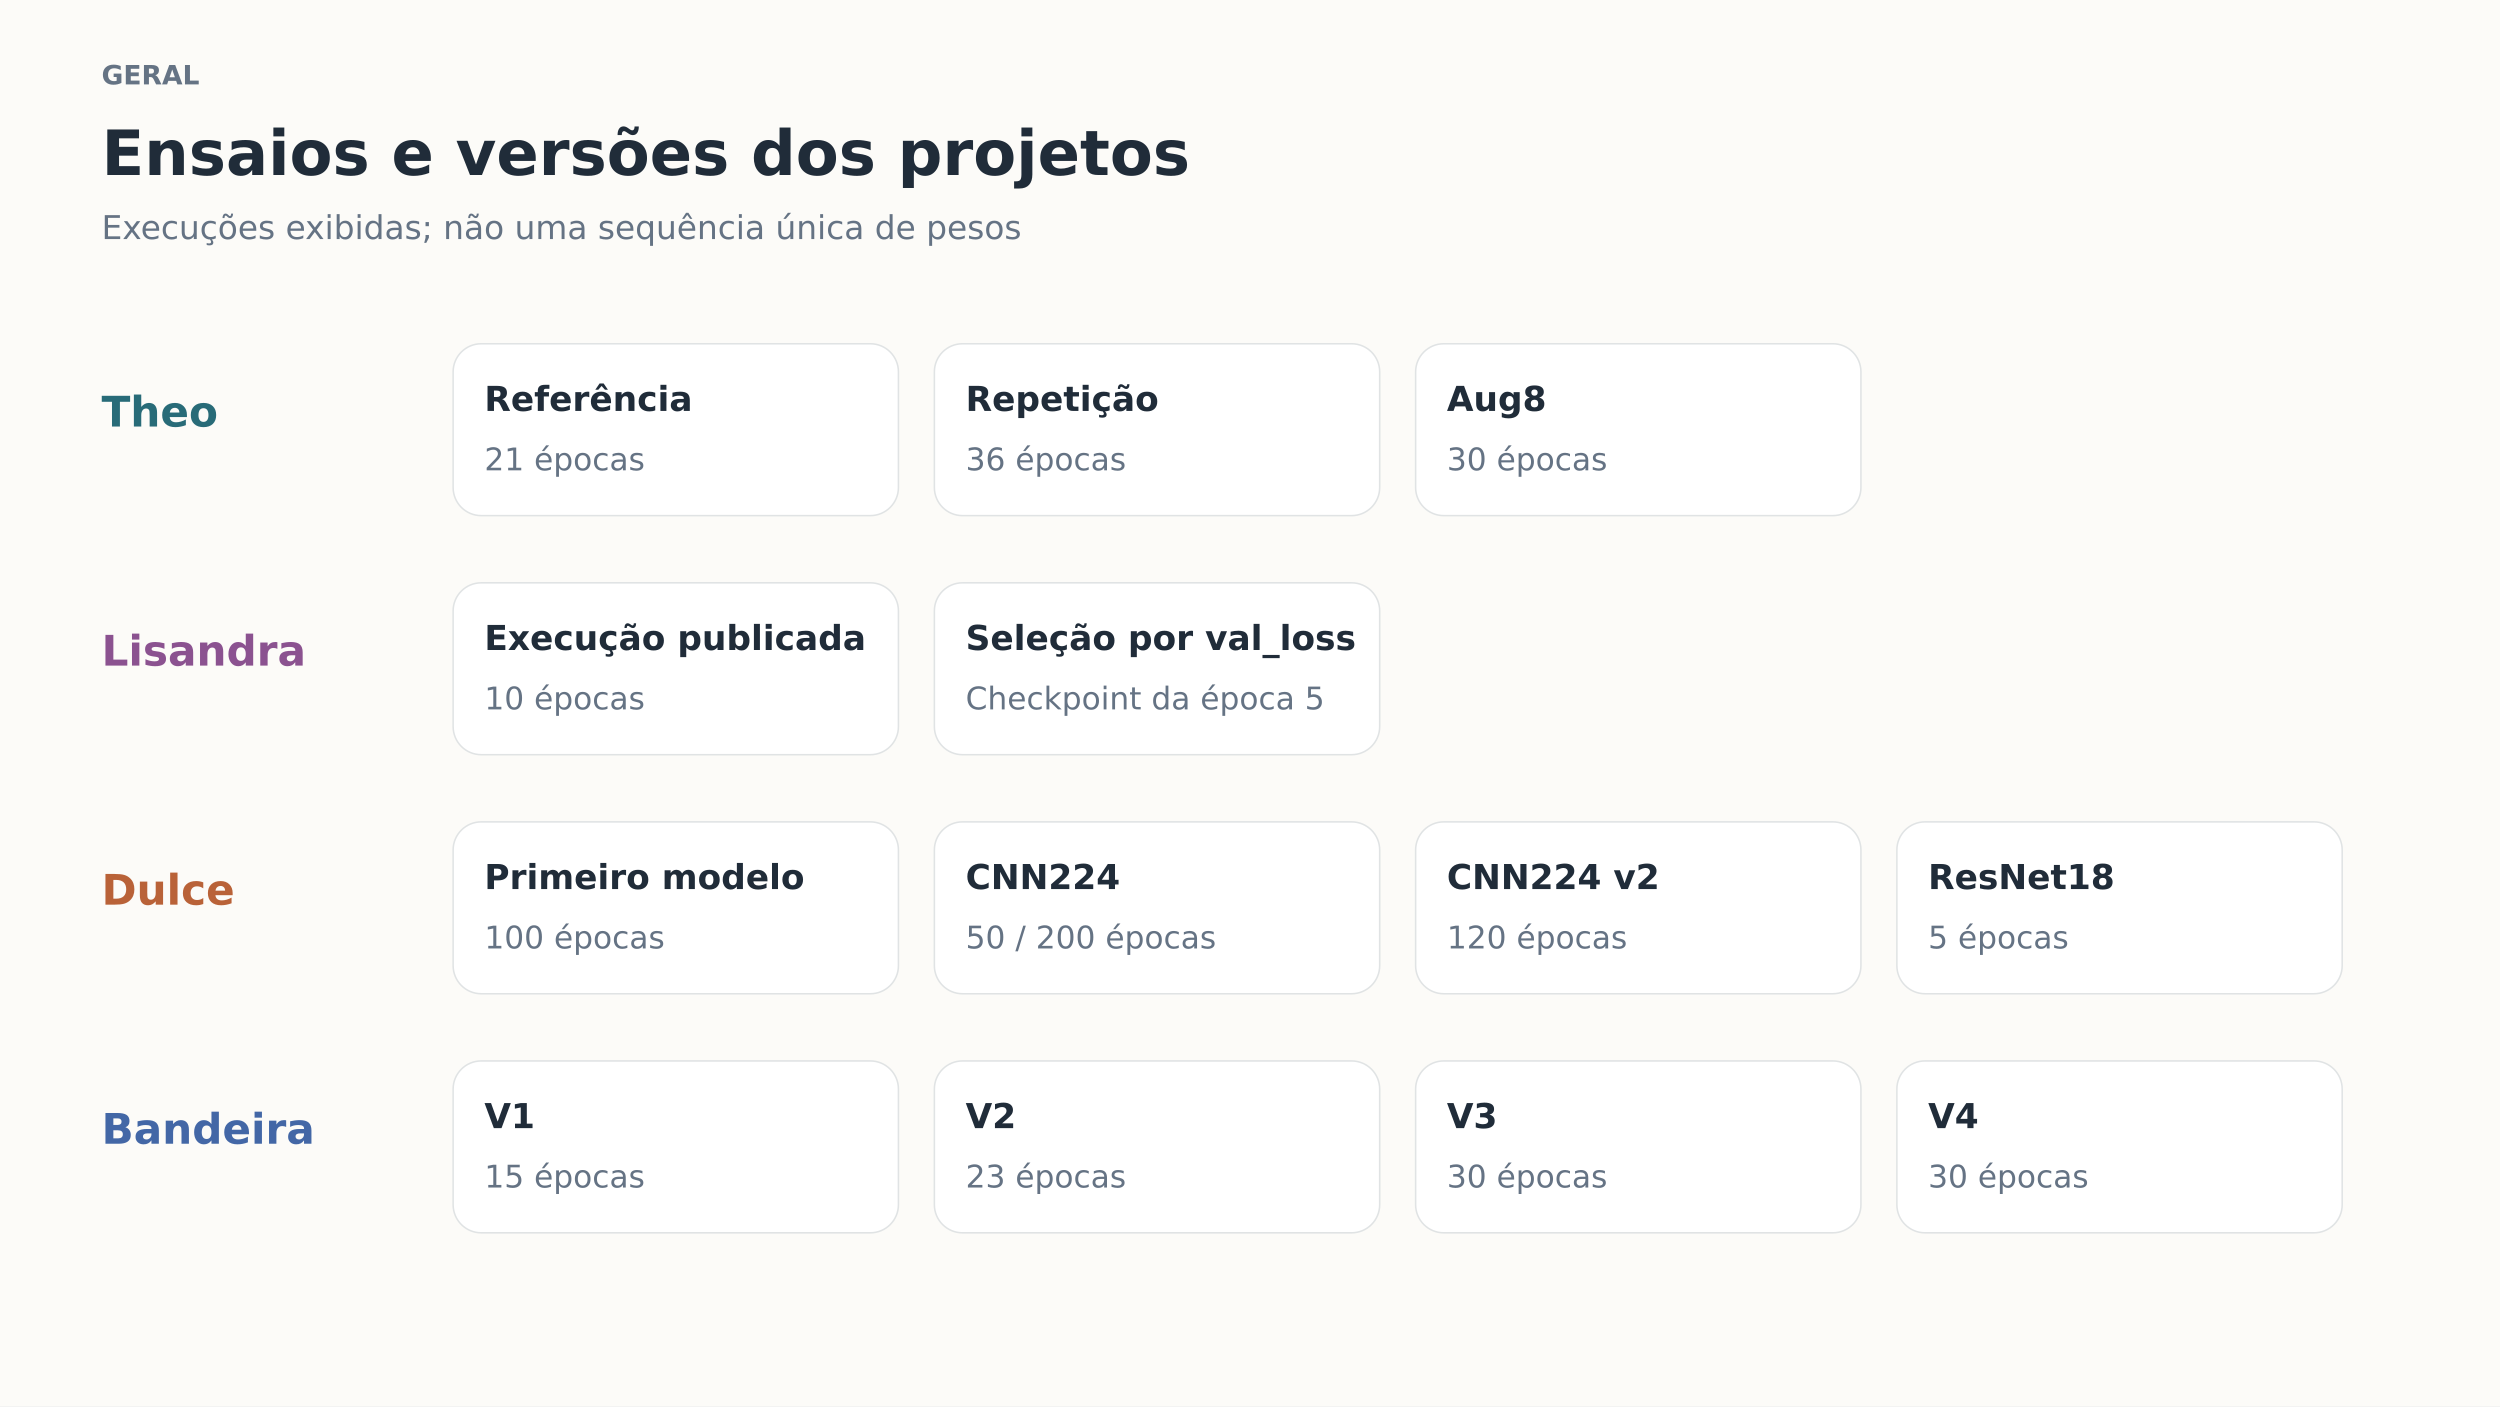
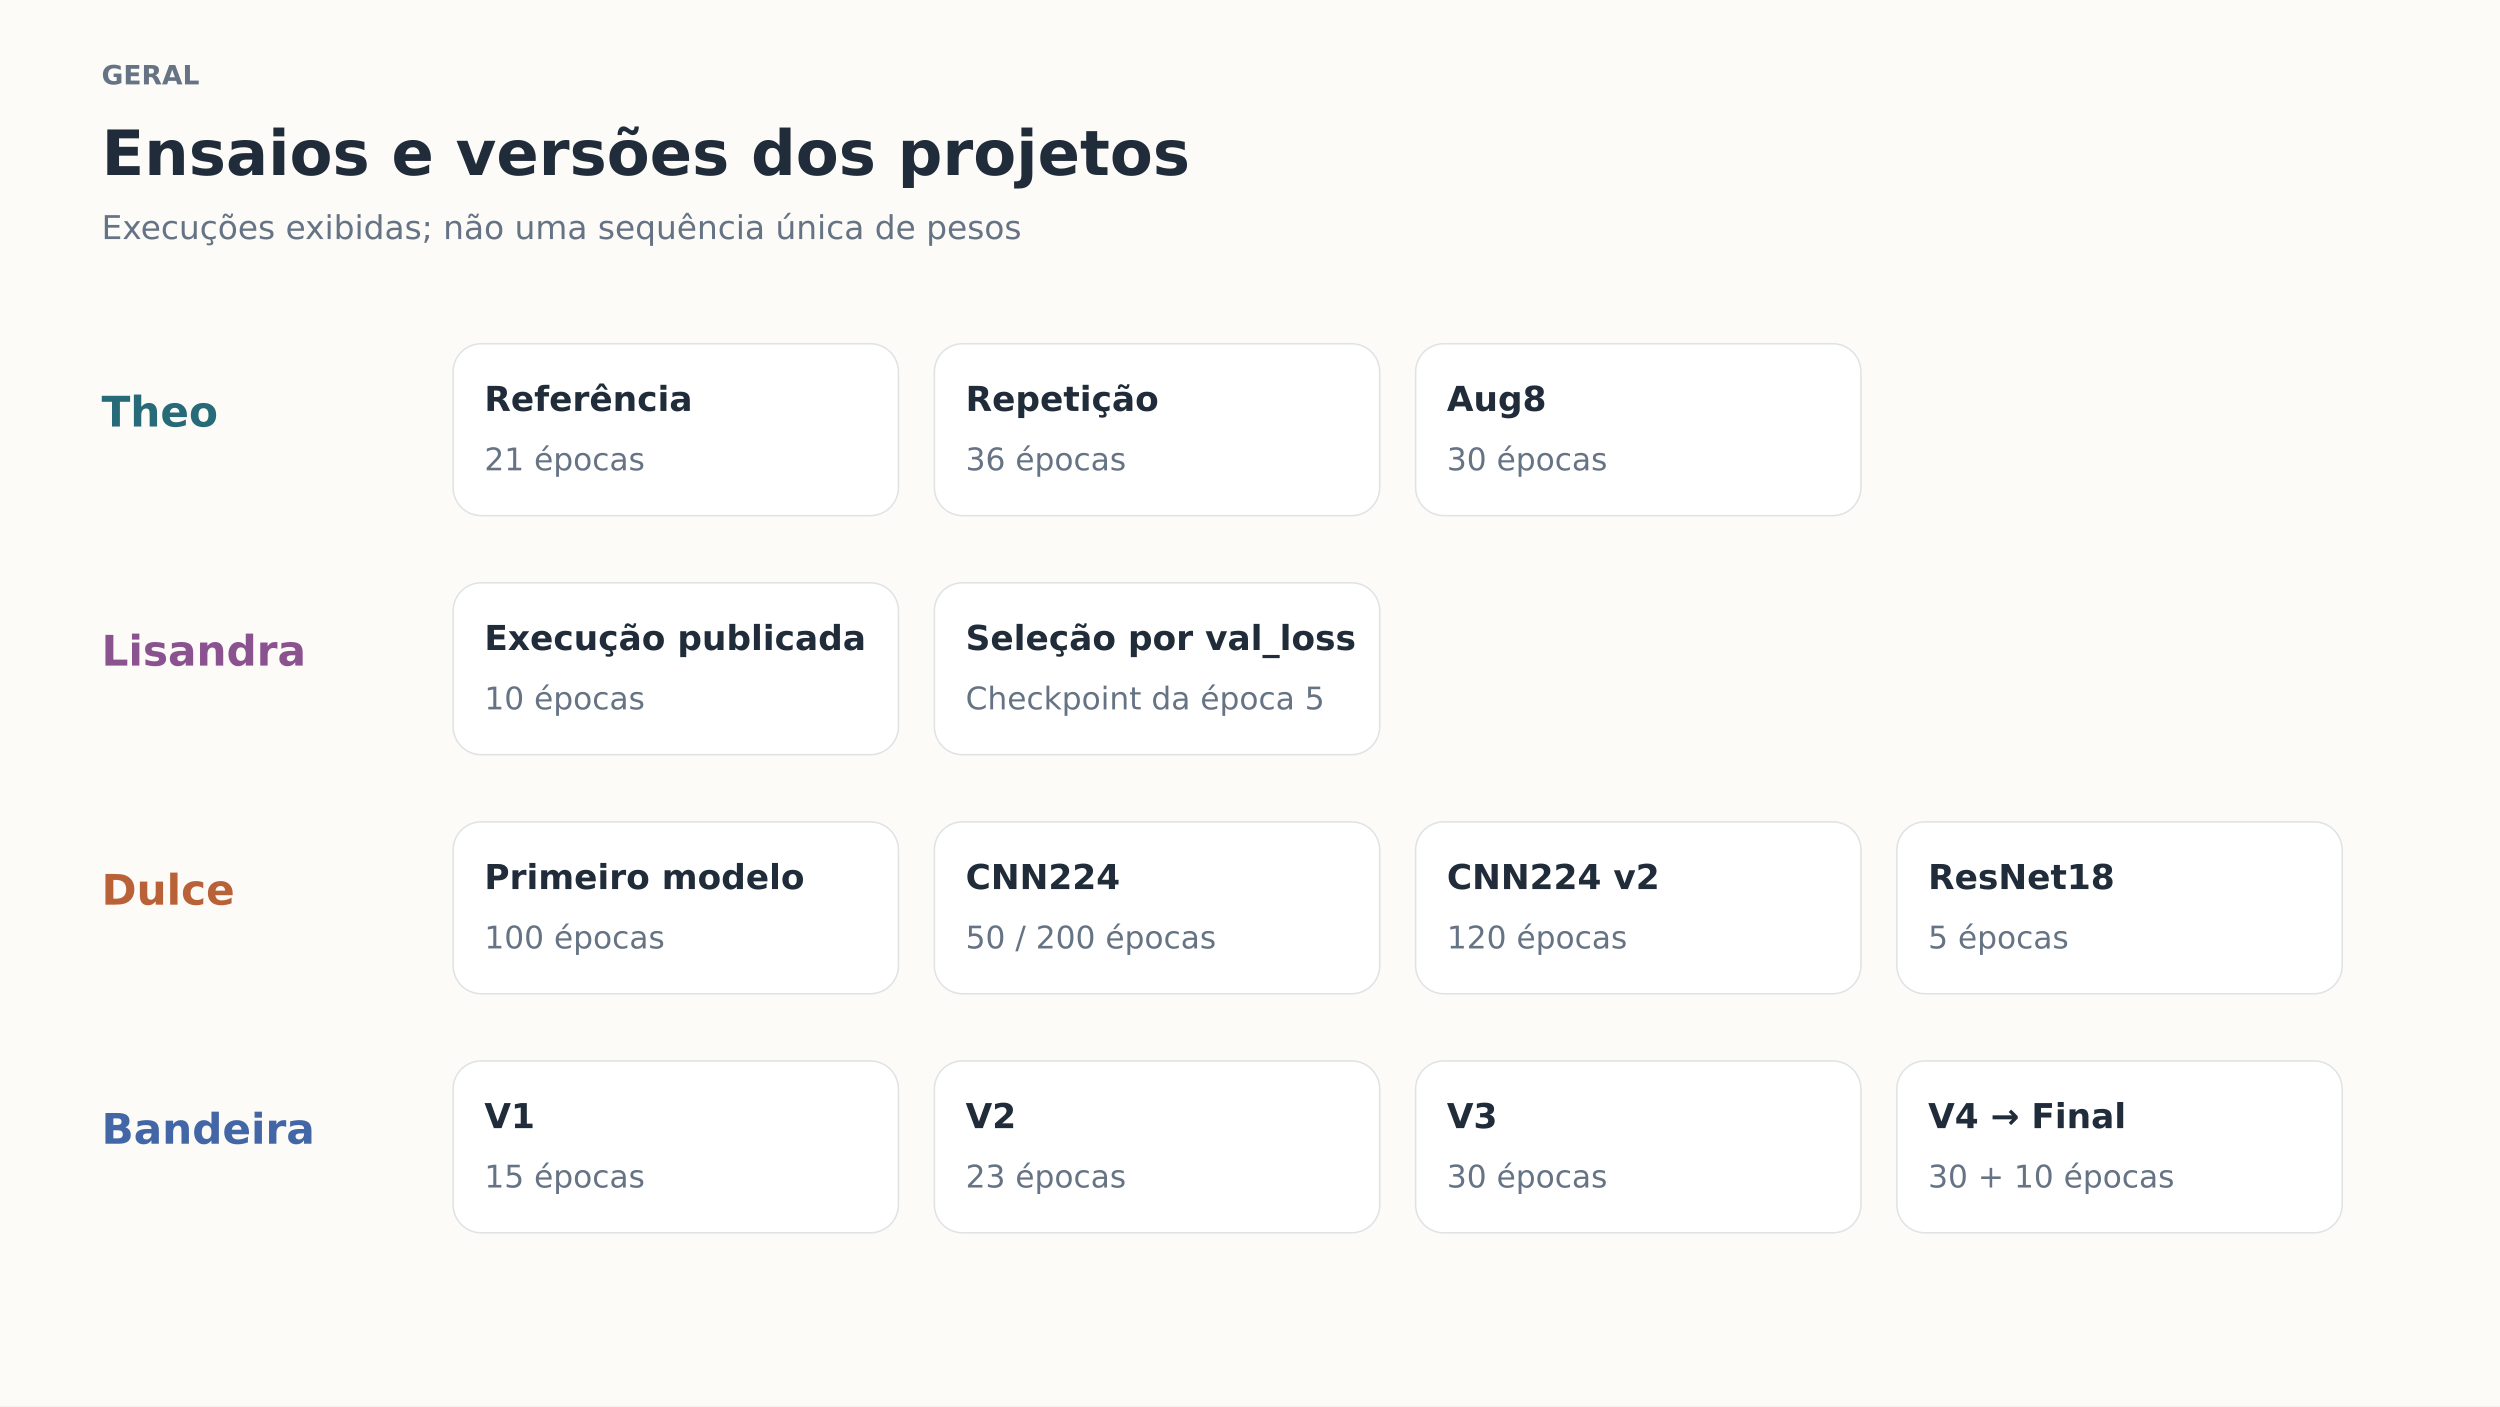
<svg xmlns="http://www.w3.org/2000/svg" width="1600" height="900" viewBox="0 0 1600 900" role="img">
  <defs>
    <marker id="seta" markerWidth="9" markerHeight="9" refX="7" refY="4" orient="auto">
      <path d="M0,0 L8,4 L0,8" fill="#657384" />
    </marker>
  </defs>
  <rect width="1600" height="900" fill="#fcfbf8" />
  <text x="65" y="54" font-family="DejaVu Sans,sans-serif" font-size="17" fill="#657384" font-weight="600" text-anchor="start">GERAL</text>
  <text x="65" y="112" font-family="DejaVu Sans,sans-serif" font-size="40" fill="#202c39" font-weight="700" text-anchor="start">Ensaios e versões dos projetos</text>
  <text x="65" y="153" font-family="DejaVu Sans,sans-serif" font-size="21" fill="#657384" font-weight="400" text-anchor="start">Execuções exibidas; não uma sequência única de pesos</text>
  <text x="65" y="273" font-family="DejaVu Sans,sans-serif" font-size="27" fill="#286b78" font-weight="700" text-anchor="start">Theo</text>
  <rect x="290" y="220" width="285" height="110" rx="18" fill="white" stroke="#e0e3e4" />
  <text x="310" y="263" font-family="DejaVu Sans,sans-serif" font-size="22" fill="#202c39" font-weight="600" text-anchor="start">Referência</text>
  <text x="310" y="301" font-family="DejaVu Sans,sans-serif" font-size="20" fill="#657384" font-weight="400" text-anchor="start">21 épocas</text>
  <rect x="598" y="220" width="285" height="110" rx="18" fill="white" stroke="#e0e3e4" />
  <text x="618" y="263" font-family="DejaVu Sans,sans-serif" font-size="22" fill="#202c39" font-weight="600" text-anchor="start">Repetição</text>
  <text x="618" y="301" font-family="DejaVu Sans,sans-serif" font-size="20" fill="#657384" font-weight="400" text-anchor="start">36 épocas</text>
  <rect x="906" y="220" width="285" height="110" rx="18" fill="white" stroke="#e0e3e4" />
  <text x="926" y="263" font-family="DejaVu Sans,sans-serif" font-size="22" fill="#202c39" font-weight="600" text-anchor="start">Aug8</text>
  <text x="926" y="301" font-family="DejaVu Sans,sans-serif" font-size="20" fill="#657384" font-weight="400" text-anchor="start">30 épocas</text>
  <text x="65" y="426" font-family="DejaVu Sans,sans-serif" font-size="27" fill="#8b5290" font-weight="700" text-anchor="start">Lisandra</text>
  <rect x="290" y="373" width="285" height="110" rx="18" fill="white" stroke="#e0e3e4" />
  <text x="310" y="416" font-family="DejaVu Sans,sans-serif" font-size="22" fill="#202c39" font-weight="600" text-anchor="start">Execução publicada</text>
  <text x="310" y="454" font-family="DejaVu Sans,sans-serif" font-size="20" fill="#657384" font-weight="400" text-anchor="start">10 épocas</text>
  <rect x="598" y="373" width="285" height="110" rx="18" fill="white" stroke="#e0e3e4" />
  <text x="618" y="416" font-family="DejaVu Sans,sans-serif" font-size="22" fill="#202c39" font-weight="600" text-anchor="start">Seleção por val_loss</text>
  <text x="618" y="454" font-family="DejaVu Sans,sans-serif" font-size="20" fill="#657384" font-weight="400" text-anchor="start">Checkpoint da época 5</text>
  <text x="65" y="579" font-family="DejaVu Sans,sans-serif" font-size="27" fill="#b96238" font-weight="700" text-anchor="start">Dulce</text>
  <rect x="290" y="526" width="285" height="110" rx="18" fill="white" stroke="#e0e3e4" />
  <text x="310" y="569" font-family="DejaVu Sans,sans-serif" font-size="22" fill="#202c39" font-weight="600" text-anchor="start">Primeiro modelo</text>
  <text x="310" y="607" font-family="DejaVu Sans,sans-serif" font-size="20" fill="#657384" font-weight="400" text-anchor="start">100 épocas</text>
  <rect x="598" y="526" width="285" height="110" rx="18" fill="white" stroke="#e0e3e4" />
  <text x="618" y="569" font-family="DejaVu Sans,sans-serif" font-size="22" fill="#202c39" font-weight="600" text-anchor="start">CNN224</text>
  <text x="618" y="607" font-family="DejaVu Sans,sans-serif" font-size="20" fill="#657384" font-weight="400" text-anchor="start">50 / 200 épocas</text>
  <rect x="906" y="526" width="285" height="110" rx="18" fill="white" stroke="#e0e3e4" />
  <text x="926" y="569" font-family="DejaVu Sans,sans-serif" font-size="22" fill="#202c39" font-weight="600" text-anchor="start">CNN224 v2</text>
  <text x="926" y="607" font-family="DejaVu Sans,sans-serif" font-size="20" fill="#657384" font-weight="400" text-anchor="start">120 épocas</text>
  <rect x="1214" y="526" width="285" height="110" rx="18" fill="white" stroke="#e0e3e4" />
  <text x="1234" y="569" font-family="DejaVu Sans,sans-serif" font-size="22" fill="#202c39" font-weight="600" text-anchor="start">ResNet18</text>
  <text x="1234" y="607" font-family="DejaVu Sans,sans-serif" font-size="20" fill="#657384" font-weight="400" text-anchor="start">5 épocas</text>
  <text x="65" y="732" font-family="DejaVu Sans,sans-serif" font-size="27" fill="#4367a6" font-weight="700" text-anchor="start">Bandeira</text>
  <rect x="290" y="679" width="285" height="110" rx="18" fill="white" stroke="#e0e3e4" />
  <text x="310" y="722" font-family="DejaVu Sans,sans-serif" font-size="22" fill="#202c39" font-weight="600" text-anchor="start">V1</text>
  <text x="310" y="760" font-family="DejaVu Sans,sans-serif" font-size="20" fill="#657384" font-weight="400" text-anchor="start">15 épocas</text>
  <rect x="598" y="679" width="285" height="110" rx="18" fill="white" stroke="#e0e3e4" />
  <text x="618" y="722" font-family="DejaVu Sans,sans-serif" font-size="22" fill="#202c39" font-weight="600" text-anchor="start">V2</text>
  <text x="618" y="760" font-family="DejaVu Sans,sans-serif" font-size="20" fill="#657384" font-weight="400" text-anchor="start">23 épocas</text>
  <rect x="906" y="679" width="285" height="110" rx="18" fill="white" stroke="#e0e3e4" />
  <text x="926" y="722" font-family="DejaVu Sans,sans-serif" font-size="22" fill="#202c39" font-weight="600" text-anchor="start">V3</text>
  <text x="926" y="760" font-family="DejaVu Sans,sans-serif" font-size="20" fill="#657384" font-weight="400" text-anchor="start">30 épocas</text>
  <rect x="1214" y="679" width="285" height="110" rx="18" fill="white" stroke="#e0e3e4" />
-   <text x="1234" y="722" font-family="DejaVu Sans,sans-serif" font-size="22" fill="#202c39" font-weight="600" text-anchor="start">V4</text>
-   <text x="1234" y="760" font-family="DejaVu Sans,sans-serif" font-size="20" fill="#657384" font-weight="400" text-anchor="start">30 épocas</text>
+   <text x="1234" y="722" font-family="DejaVu Sans,sans-serif" font-size="22" fill="#202c39" font-weight="600" text-anchor="start">V4 → Final</text>
+   <text x="1234" y="760" font-family="DejaVu Sans,sans-serif" font-size="20" fill="#657384" font-weight="400" text-anchor="start">30 + 10 épocas</text>
</svg>
